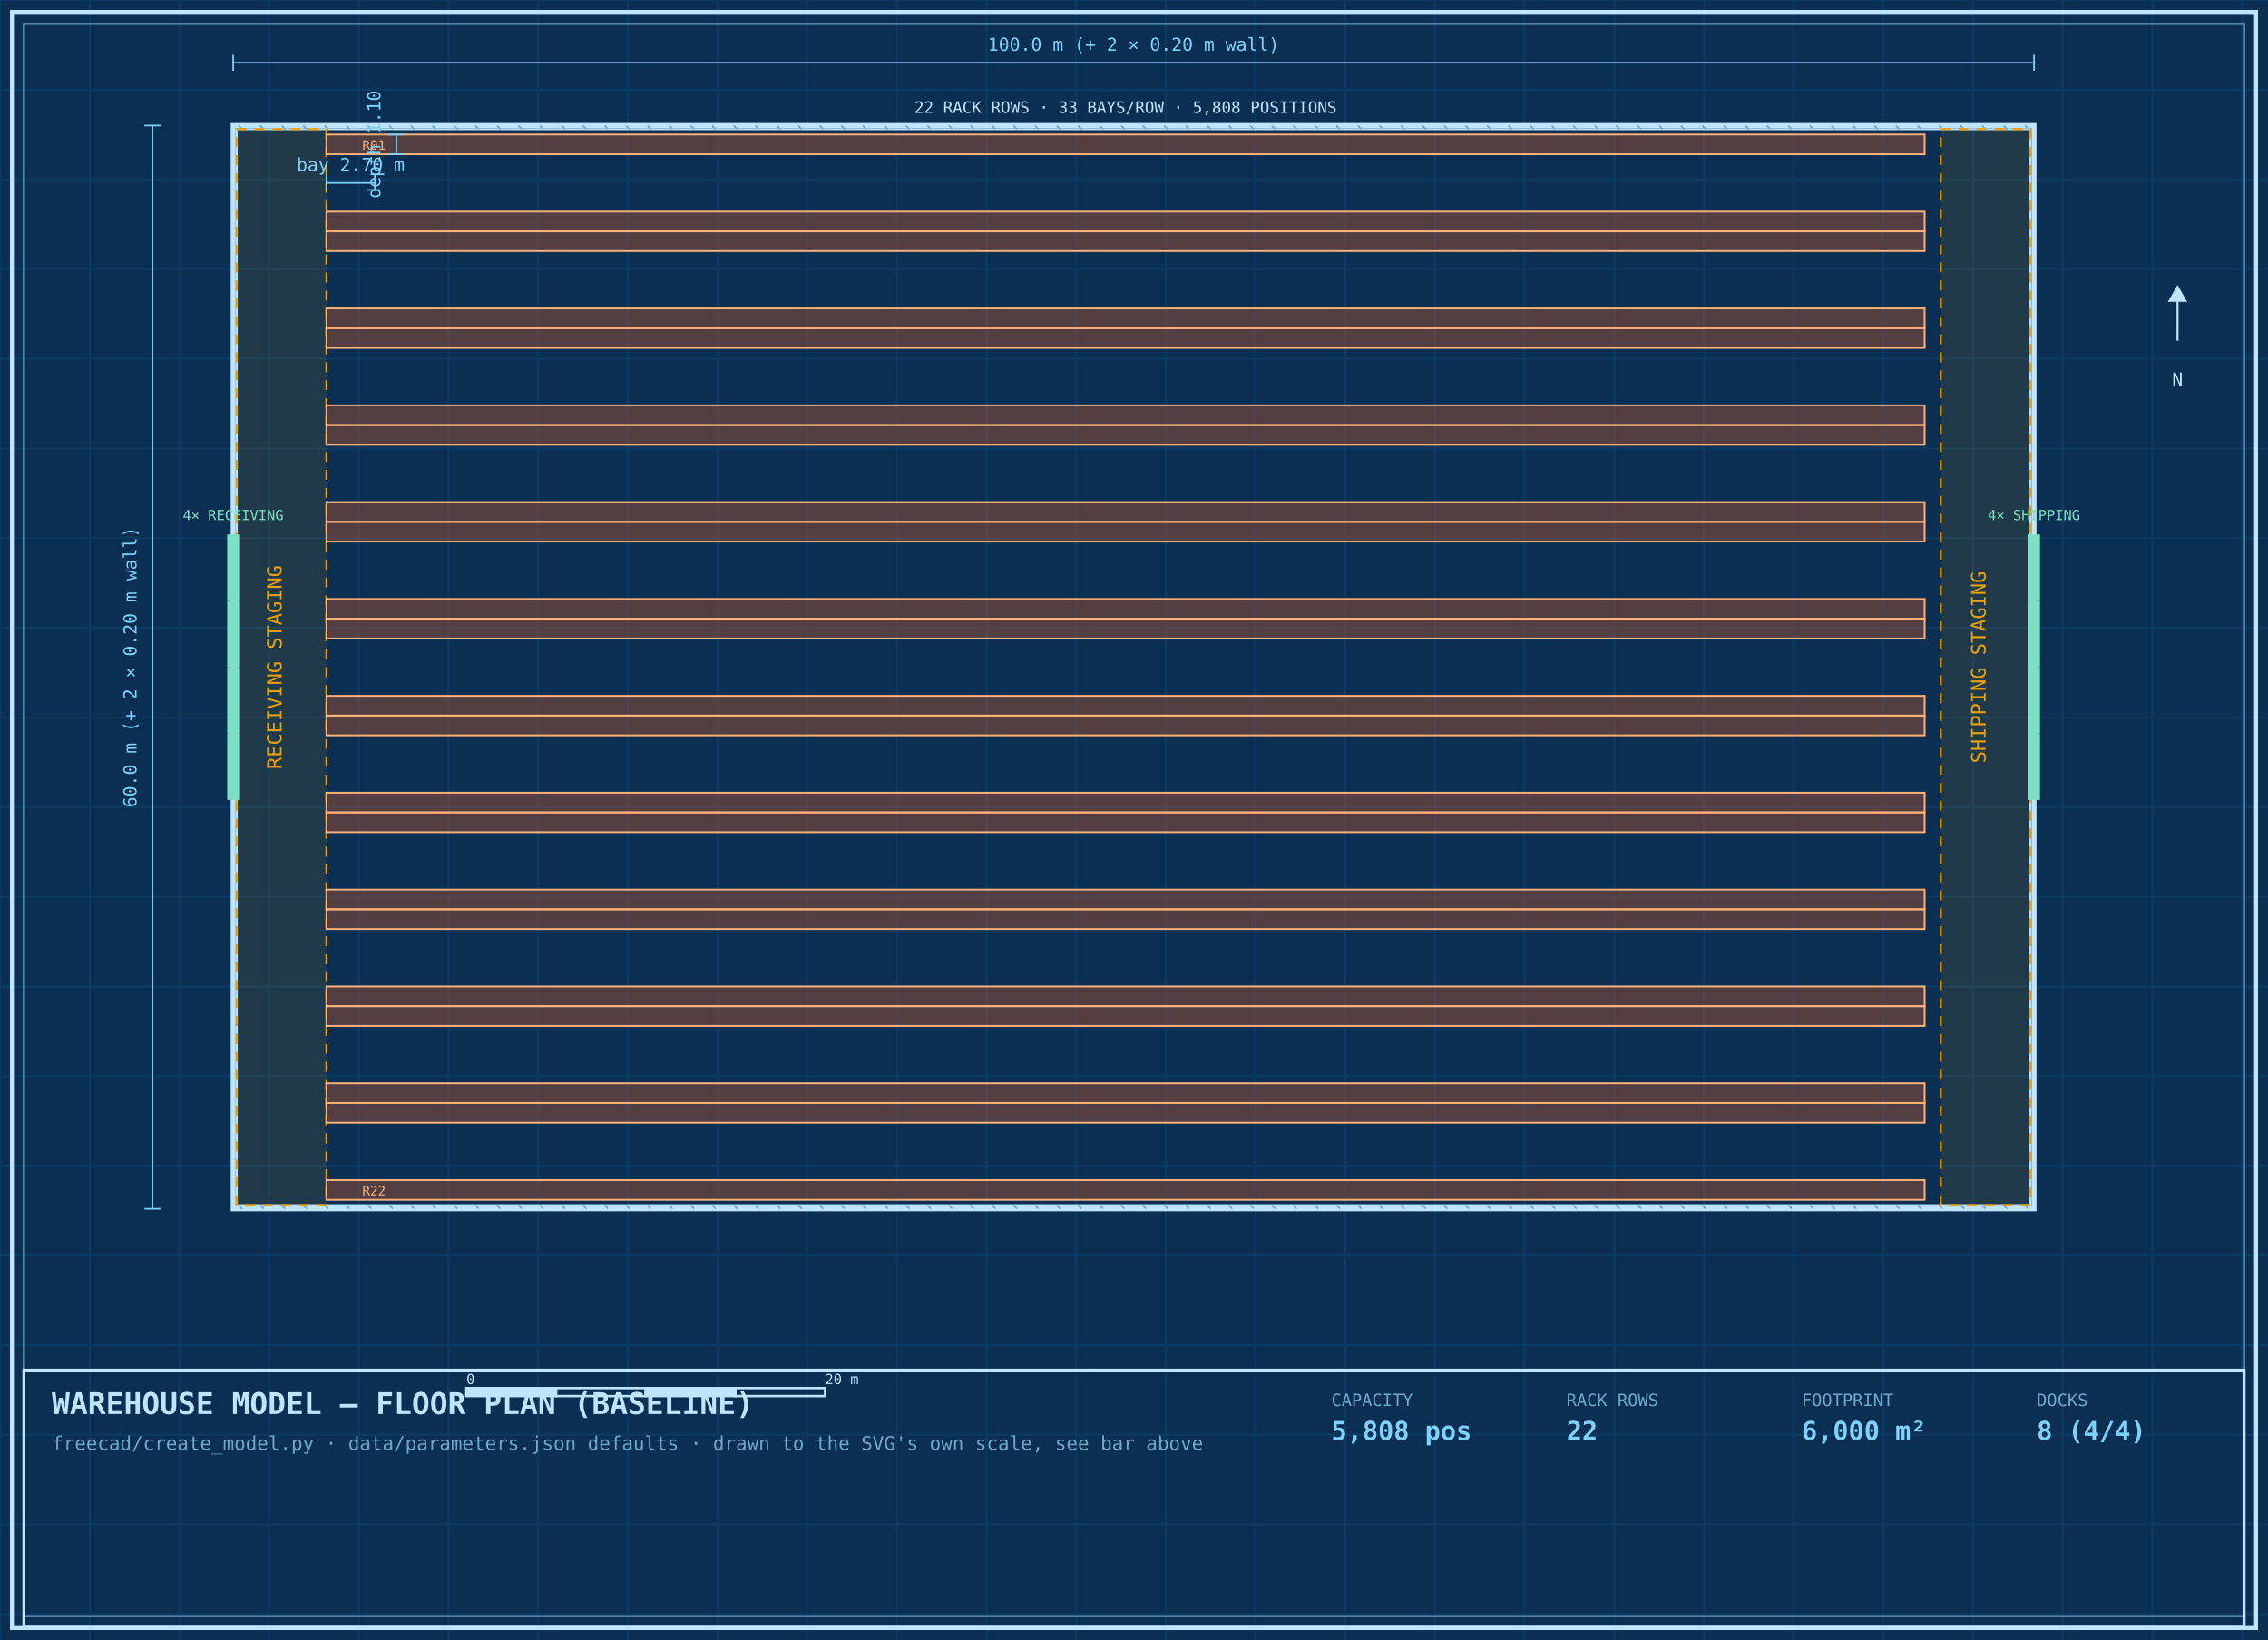
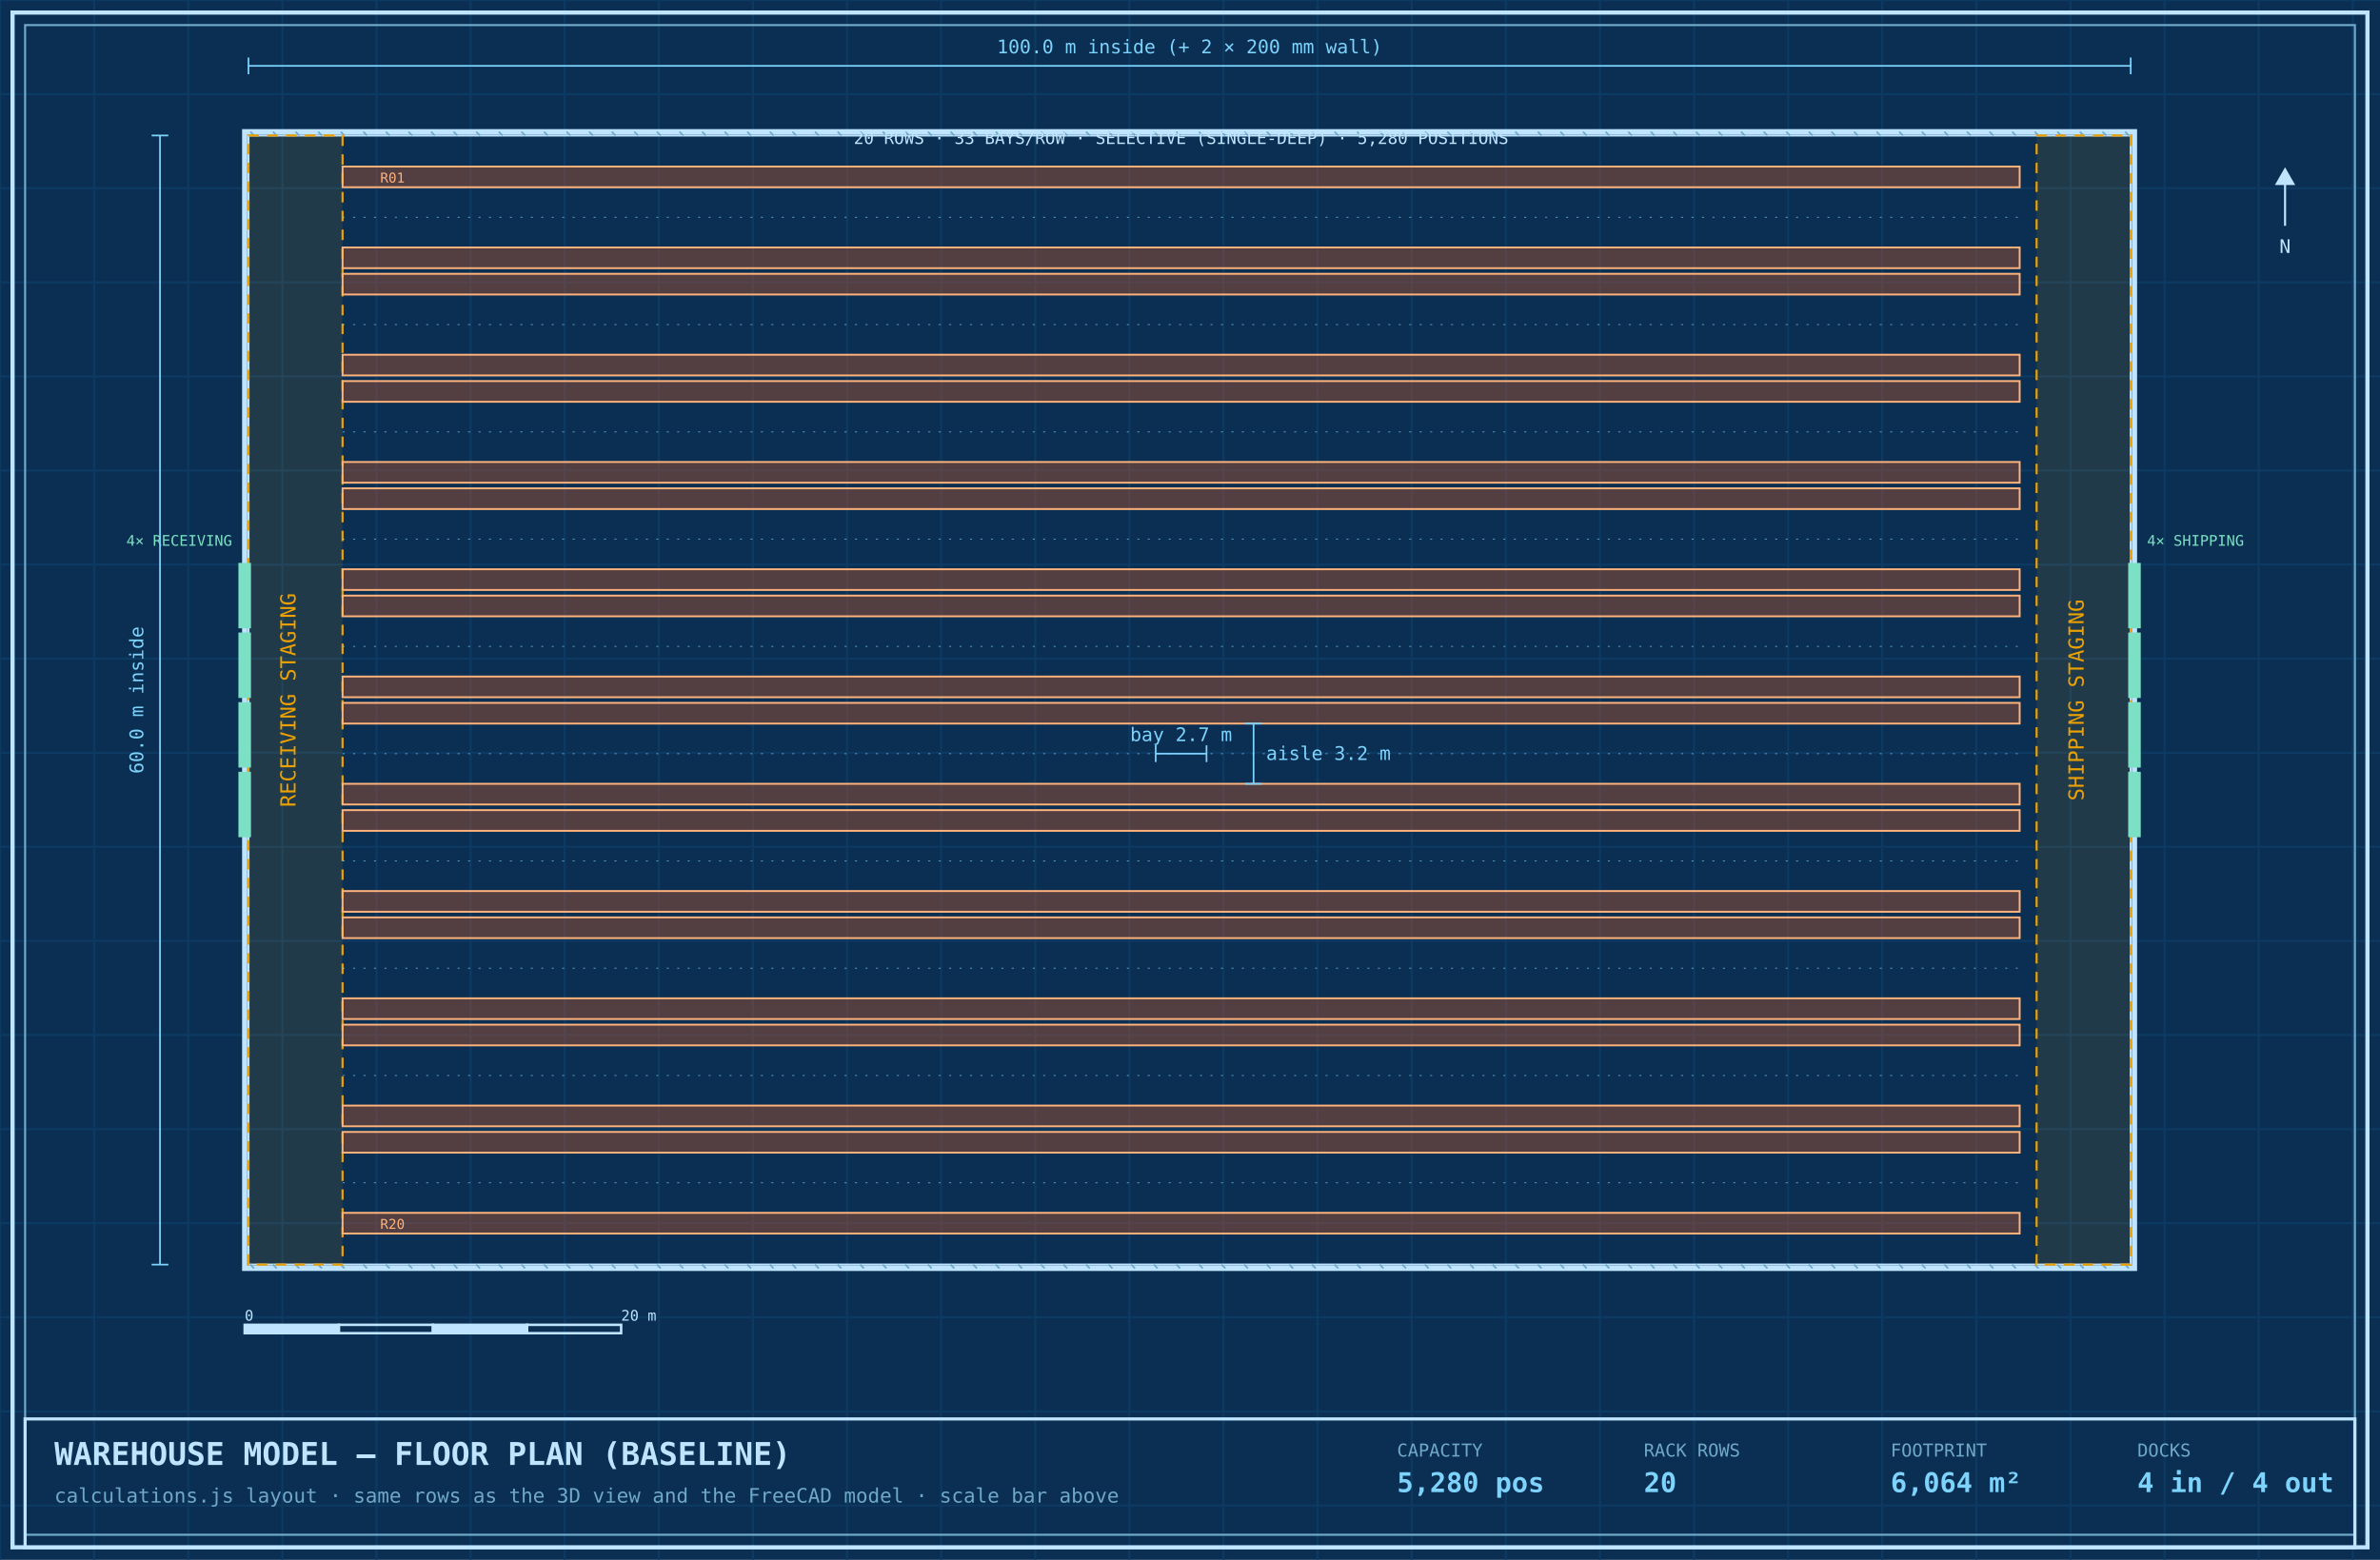
- <svg xmlns="http://www.w3.org/2000/svg" width="1138" height="823" viewBox="0 0 1138 823" font-family="'IBM Plex Mono', ui-monospace, monospace">
-   <rect x="0" y="0" width="1138" height="823" fill="#0a2f52" />
+ <svg xmlns="http://www.w3.org/2000/svg" width="1138" height="746" viewBox="0 0 1138 746" font-family="'IBM Plex Mono', ui-monospace, monospace">
+   <rect x="0" y="0" width="1138" height="746" fill="#0a2f52" />
  <g stroke="#0d3a63" stroke-width="1">
-     <line x1="0" y1="0" x2="0" y2="823" />
-     <line x1="45" y1="0" x2="45" y2="823" />
-     <line x1="90" y1="0" x2="90" y2="823" />
-     <line x1="135" y1="0" x2="135" y2="823" />
-     <line x1="180" y1="0" x2="180" y2="823" />
-     <line x1="225" y1="0" x2="225" y2="823" />
-     <line x1="270" y1="0" x2="270" y2="823" />
-     <line x1="315" y1="0" x2="315" y2="823" />
-     <line x1="360" y1="0" x2="360" y2="823" />
-     <line x1="405" y1="0" x2="405" y2="823" />
-     <line x1="450" y1="0" x2="450" y2="823" />
-     <line x1="495" y1="0" x2="495" y2="823" />
-     <line x1="540" y1="0" x2="540" y2="823" />
-     <line x1="585" y1="0" x2="585" y2="823" />
-     <line x1="630" y1="0" x2="630" y2="823" />
-     <line x1="675" y1="0" x2="675" y2="823" />
-     <line x1="720" y1="0" x2="720" y2="823" />
-     <line x1="765" y1="0" x2="765" y2="823" />
-     <line x1="810" y1="0" x2="810" y2="823" />
-     <line x1="855" y1="0" x2="855" y2="823" />
-     <line x1="900" y1="0" x2="900" y2="823" />
-     <line x1="945" y1="0" x2="945" y2="823" />
-     <line x1="990" y1="0" x2="990" y2="823" />
-     <line x1="1035" y1="0" x2="1035" y2="823" />
-     <line x1="1080" y1="0" x2="1080" y2="823" />
-     <line x1="1125" y1="0" x2="1125" y2="823" />
+     <line x1="0" y1="0" x2="0" y2="746" />
+     <line x1="45" y1="0" x2="45" y2="746" />
+     <line x1="90" y1="0" x2="90" y2="746" />
+     <line x1="135" y1="0" x2="135" y2="746" />
+     <line x1="180" y1="0" x2="180" y2="746" />
+     <line x1="225" y1="0" x2="225" y2="746" />
+     <line x1="270" y1="0" x2="270" y2="746" />
+     <line x1="315" y1="0" x2="315" y2="746" />
+     <line x1="360" y1="0" x2="360" y2="746" />
+     <line x1="405" y1="0" x2="405" y2="746" />
+     <line x1="450" y1="0" x2="450" y2="746" />
+     <line x1="495" y1="0" x2="495" y2="746" />
+     <line x1="540" y1="0" x2="540" y2="746" />
+     <line x1="585" y1="0" x2="585" y2="746" />
+     <line x1="630" y1="0" x2="630" y2="746" />
+     <line x1="675" y1="0" x2="675" y2="746" />
+     <line x1="720" y1="0" x2="720" y2="746" />
+     <line x1="765" y1="0" x2="765" y2="746" />
+     <line x1="810" y1="0" x2="810" y2="746" />
+     <line x1="855" y1="0" x2="855" y2="746" />
+     <line x1="900" y1="0" x2="900" y2="746" />
+     <line x1="945" y1="0" x2="945" y2="746" />
+     <line x1="990" y1="0" x2="990" y2="746" />
+     <line x1="1035" y1="0" x2="1035" y2="746" />
+     <line x1="1080" y1="0" x2="1080" y2="746" />
+     <line x1="1125" y1="0" x2="1125" y2="746" />
    <line x1="0" y1="0" x2="1138" y2="0" />
    <line x1="0" y1="45" x2="1138" y2="45" />
    <line x1="0" y1="90" x2="1138" y2="90" />
    <line x1="0" y1="135" x2="1138" y2="135" />
    <line x1="0" y1="180" x2="1138" y2="180" />
    <line x1="0" y1="225" x2="1138" y2="225" />
    <line x1="0" y1="270" x2="1138" y2="270" />
    <line x1="0" y1="315" x2="1138" y2="315" />
    <line x1="0" y1="360" x2="1138" y2="360" />
    <line x1="0" y1="405" x2="1138" y2="405" />
    <line x1="0" y1="450" x2="1138" y2="450" />
    <line x1="0" y1="495" x2="1138" y2="495" />
    <line x1="0" y1="540" x2="1138" y2="540" />
    <line x1="0" y1="585" x2="1138" y2="585" />
    <line x1="0" y1="630" x2="1138" y2="630" />
    <line x1="0" y1="675" x2="1138" y2="675" />
    <line x1="0" y1="720" x2="1138" y2="720" />
-     <line x1="0" y1="765" x2="1138" y2="765" />
-     <line x1="0" y1="810" x2="1138" y2="810" />
-   </g>
-   <rect x="6" y="6" width="1126" height="811" fill="none" stroke="#bfe4ff" stroke-width="2" />
-   <rect x="12" y="12" width="1114" height="799" fill="none" stroke="#6fa8c9" stroke-width="1" />
+   </g>
+   <rect x="6" y="6" width="1126" height="734" fill="none" stroke="#bfe4ff" stroke-width="2" />
+   <rect x="12" y="12" width="1114" height="722" fill="none" stroke="#6fa8c9" stroke-width="1" />
  <rect x="117" y="63" width="903.6" height="543.6" fill="none" stroke="#bfe4ff" stroke-width="2.5" />
  <rect x="118.8" y="64.8" width="900" height="540" fill="none" stroke="#bfe4ff" stroke-width="1" />
  <g stroke="#6fa8c9" stroke-width="0.8">
    <line x1="119.7" y1="63" x2="121.5" y2="64.8" />
+     <line x1="119.7" y1="604.8" x2="121.5" y2="606.6" />
    <line x1="130.5" y1="63" x2="132.3" y2="64.8" />
+     <line x1="130.5" y1="604.8" x2="132.3" y2="606.6" />
    <line x1="141.3" y1="63" x2="143.1" y2="64.8" />
+     <line x1="141.3" y1="604.8" x2="143.1" y2="606.6" />
    <line x1="152.1" y1="63" x2="153.9" y2="64.8" />
+     <line x1="152.1" y1="604.8" x2="153.9" y2="606.6" />
    <line x1="162.9" y1="63" x2="164.7" y2="64.8" />
+     <line x1="162.9" y1="604.8" x2="164.7" y2="606.6" />
    <line x1="173.7" y1="63" x2="175.5" y2="64.8" />
+     <line x1="173.7" y1="604.8" x2="175.5" y2="606.6" />
    <line x1="184.5" y1="63" x2="186.3" y2="64.8" />
+     <line x1="184.5" y1="604.8" x2="186.3" y2="606.6" />
    <line x1="195.3" y1="63" x2="197.1" y2="64.8" />
+     <line x1="195.3" y1="604.8" x2="197.1" y2="606.6" />
    <line x1="206.1" y1="63" x2="207.9" y2="64.8" />
+     <line x1="206.1" y1="604.8" x2="207.9" y2="606.6" />
    <line x1="216.9" y1="63" x2="218.7" y2="64.8" />
+     <line x1="216.9" y1="604.8" x2="218.7" y2="606.6" />
    <line x1="227.7" y1="63" x2="229.5" y2="64.8" />
+     <line x1="227.7" y1="604.8" x2="229.5" y2="606.6" />
    <line x1="238.5" y1="63" x2="240.3" y2="64.8" />
+     <line x1="238.5" y1="604.8" x2="240.3" y2="606.6" />
    <line x1="249.3" y1="63" x2="251.1" y2="64.8" />
+     <line x1="249.3" y1="604.8" x2="251.1" y2="606.6" />
    <line x1="260.1" y1="63" x2="261.9" y2="64.8" />
+     <line x1="260.1" y1="604.8" x2="261.9" y2="606.6" />
    <line x1="270.9" y1="63" x2="272.7" y2="64.8" />
+     <line x1="270.9" y1="604.8" x2="272.7" y2="606.6" />
    <line x1="281.7" y1="63" x2="283.5" y2="64.8" />
+     <line x1="281.7" y1="604.8" x2="283.5" y2="606.6" />
    <line x1="292.5" y1="63" x2="294.3" y2="64.8" />
+     <line x1="292.5" y1="604.8" x2="294.3" y2="606.6" />
    <line x1="303.3" y1="63" x2="305.1" y2="64.8" />
+     <line x1="303.3" y1="604.8" x2="305.1" y2="606.6" />
    <line x1="314.1" y1="63" x2="315.9" y2="64.8" />
+     <line x1="314.1" y1="604.8" x2="315.9" y2="606.6" />
    <line x1="324.9" y1="63" x2="326.7" y2="64.8" />
+     <line x1="324.9" y1="604.8" x2="326.7" y2="606.6" />
    <line x1="335.7" y1="63" x2="337.5" y2="64.8" />
+     <line x1="335.7" y1="604.8" x2="337.5" y2="606.6" />
    <line x1="346.5" y1="63" x2="348.3" y2="64.8" />
+     <line x1="346.5" y1="604.8" x2="348.3" y2="606.6" />
    <line x1="357.3" y1="63" x2="359.1" y2="64.8" />
+     <line x1="357.3" y1="604.8" x2="359.1" y2="606.6" />
    <line x1="368.1" y1="63" x2="369.9" y2="64.8" />
+     <line x1="368.1" y1="604.8" x2="369.9" y2="606.6" />
    <line x1="378.9" y1="63" x2="380.7" y2="64.8" />
+     <line x1="378.9" y1="604.8" x2="380.7" y2="606.6" />
    <line x1="389.7" y1="63" x2="391.5" y2="64.8" />
+     <line x1="389.7" y1="604.8" x2="391.5" y2="606.6" />
    <line x1="400.5" y1="63" x2="402.3" y2="64.8" />
+     <line x1="400.5" y1="604.8" x2="402.3" y2="606.6" />
    <line x1="411.3" y1="63" x2="413.1" y2="64.8" />
+     <line x1="411.3" y1="604.8" x2="413.1" y2="606.6" />
    <line x1="422.1" y1="63" x2="423.9" y2="64.8" />
+     <line x1="422.1" y1="604.8" x2="423.9" y2="606.6" />
    <line x1="432.9" y1="63" x2="434.7" y2="64.8" />
+     <line x1="432.9" y1="604.8" x2="434.7" y2="606.6" />
    <line x1="443.7" y1="63" x2="445.5" y2="64.8" />
+     <line x1="443.7" y1="604.8" x2="445.5" y2="606.6" />
    <line x1="454.5" y1="63" x2="456.3" y2="64.8" />
+     <line x1="454.5" y1="604.8" x2="456.3" y2="606.6" />
    <line x1="465.3" y1="63" x2="467.1" y2="64.8" />
+     <line x1="465.3" y1="604.8" x2="467.1" y2="606.6" />
    <line x1="476.1" y1="63" x2="477.9" y2="64.8" />
+     <line x1="476.1" y1="604.8" x2="477.9" y2="606.6" />
    <line x1="486.9" y1="63" x2="488.7" y2="64.8" />
+     <line x1="486.9" y1="604.8" x2="488.7" y2="606.6" />
    <line x1="497.7" y1="63" x2="499.5" y2="64.8" />
+     <line x1="497.7" y1="604.8" x2="499.5" y2="606.6" />
    <line x1="508.5" y1="63" x2="510.3" y2="64.8" />
+     <line x1="508.5" y1="604.8" x2="510.3" y2="606.6" />
    <line x1="519.3" y1="63" x2="521.1" y2="64.8" />
+     <line x1="519.3" y1="604.8" x2="521.1" y2="606.6" />
    <line x1="530.1" y1="63" x2="531.9" y2="64.8" />
+     <line x1="530.1" y1="604.8" x2="531.9" y2="606.6" />
    <line x1="540.9" y1="63" x2="542.7" y2="64.8" />
+     <line x1="540.9" y1="604.8" x2="542.7" y2="606.6" />
    <line x1="551.7" y1="63" x2="553.5" y2="64.8" />
+     <line x1="551.7" y1="604.8" x2="553.5" y2="606.6" />
    <line x1="562.5" y1="63" x2="564.3" y2="64.8" />
+     <line x1="562.5" y1="604.8" x2="564.3" y2="606.6" />
    <line x1="573.3" y1="63" x2="575.1" y2="64.8" />
+     <line x1="573.3" y1="604.8" x2="575.1" y2="606.6" />
    <line x1="584.1" y1="63" x2="585.9" y2="64.8" />
+     <line x1="584.1" y1="604.8" x2="585.9" y2="606.6" />
    <line x1="594.9" y1="63" x2="596.7" y2="64.8" />
+     <line x1="594.9" y1="604.8" x2="596.7" y2="606.6" />
    <line x1="605.7" y1="63" x2="607.5" y2="64.8" />
+     <line x1="605.7" y1="604.8" x2="607.5" y2="606.6" />
    <line x1="616.5" y1="63" x2="618.3" y2="64.8" />
+     <line x1="616.5" y1="604.8" x2="618.3" y2="606.6" />
    <line x1="627.3" y1="63" x2="629.1" y2="64.8" />
+     <line x1="627.3" y1="604.8" x2="629.1" y2="606.6" />
    <line x1="638.1" y1="63" x2="639.9" y2="64.8" />
+     <line x1="638.1" y1="604.8" x2="639.9" y2="606.6" />
    <line x1="648.9" y1="63" x2="650.7" y2="64.8" />
+     <line x1="648.9" y1="604.8" x2="650.7" y2="606.6" />
    <line x1="659.7" y1="63" x2="661.5" y2="64.8" />
+     <line x1="659.7" y1="604.8" x2="661.5" y2="606.6" />
    <line x1="670.5" y1="63" x2="672.3" y2="64.8" />
+     <line x1="670.5" y1="604.8" x2="672.3" y2="606.6" />
    <line x1="681.3" y1="63" x2="683.1" y2="64.8" />
+     <line x1="681.3" y1="604.8" x2="683.1" y2="606.6" />
    <line x1="692.1" y1="63" x2="693.9" y2="64.8" />
+     <line x1="692.1" y1="604.8" x2="693.9" y2="606.6" />
    <line x1="702.9" y1="63" x2="704.7" y2="64.8" />
+     <line x1="702.9" y1="604.8" x2="704.7" y2="606.6" />
    <line x1="713.7" y1="63" x2="715.5" y2="64.8" />
+     <line x1="713.7" y1="604.8" x2="715.5" y2="606.6" />
    <line x1="724.5" y1="63" x2="726.3" y2="64.8" />
+     <line x1="724.5" y1="604.8" x2="726.3" y2="606.6" />
    <line x1="735.3" y1="63" x2="737.1" y2="64.8" />
+     <line x1="735.3" y1="604.8" x2="737.1" y2="606.6" />
    <line x1="746.1" y1="63" x2="747.9" y2="64.8" />
+     <line x1="746.1" y1="604.8" x2="747.9" y2="606.6" />
    <line x1="756.9" y1="63" x2="758.7" y2="64.8" />
+     <line x1="756.9" y1="604.8" x2="758.7" y2="606.6" />
    <line x1="767.7" y1="63" x2="769.5" y2="64.8" />
+     <line x1="767.7" y1="604.8" x2="769.5" y2="606.6" />
    <line x1="778.5" y1="63" x2="780.3" y2="64.8" />
+     <line x1="778.5" y1="604.8" x2="780.3" y2="606.6" />
    <line x1="789.3" y1="63" x2="791.1" y2="64.8" />
+     <line x1="789.3" y1="604.8" x2="791.1" y2="606.6" />
    <line x1="800.1" y1="63" x2="801.9" y2="64.8" />
+     <line x1="800.1" y1="604.8" x2="801.9" y2="606.6" />
    <line x1="810.9" y1="63" x2="812.7" y2="64.8" />
+     <line x1="810.9" y1="604.8" x2="812.7" y2="606.6" />
    <line x1="821.7" y1="63" x2="823.5" y2="64.8" />
+     <line x1="821.7" y1="604.8" x2="823.5" y2="606.6" />
    <line x1="832.5" y1="63" x2="834.3" y2="64.8" />
+     <line x1="832.5" y1="604.8" x2="834.3" y2="606.6" />
    <line x1="843.3" y1="63" x2="845.1" y2="64.8" />
+     <line x1="843.3" y1="604.8" x2="845.1" y2="606.6" />
    <line x1="854.1" y1="63" x2="855.9" y2="64.8" />
+     <line x1="854.1" y1="604.8" x2="855.9" y2="606.6" />
    <line x1="864.9" y1="63" x2="866.7" y2="64.8" />
+     <line x1="864.9" y1="604.8" x2="866.7" y2="606.6" />
    <line x1="875.7" y1="63" x2="877.5" y2="64.8" />
+     <line x1="875.7" y1="604.8" x2="877.5" y2="606.6" />
    <line x1="886.5" y1="63" x2="888.3" y2="64.8" />
+     <line x1="886.5" y1="604.8" x2="888.3" y2="606.6" />
    <line x1="897.3" y1="63" x2="899.1" y2="64.8" />
+     <line x1="897.3" y1="604.8" x2="899.1" y2="606.6" />
    <line x1="908.1" y1="63" x2="909.9" y2="64.8" />
+     <line x1="908.1" y1="604.8" x2="909.9" y2="606.6" />
    <line x1="918.9" y1="63" x2="920.7" y2="64.8" />
+     <line x1="918.9" y1="604.8" x2="920.7" y2="606.6" />
    <line x1="929.7" y1="63" x2="931.5" y2="64.8" />
+     <line x1="929.7" y1="604.8" x2="931.5" y2="606.6" />
    <line x1="940.5" y1="63" x2="942.3" y2="64.8" />
+     <line x1="940.5" y1="604.8" x2="942.3" y2="606.6" />
    <line x1="951.3" y1="63" x2="953.1" y2="64.8" />
+     <line x1="951.3" y1="604.8" x2="953.1" y2="606.6" />
    <line x1="962.1" y1="63" x2="963.9" y2="64.8" />
+     <line x1="962.1" y1="604.8" x2="963.9" y2="606.6" />
    <line x1="972.9" y1="63" x2="974.7" y2="64.8" />
+     <line x1="972.9" y1="604.8" x2="974.7" y2="606.6" />
    <line x1="983.7" y1="63" x2="985.5" y2="64.8" />
+     <line x1="983.7" y1="604.8" x2="985.5" y2="606.6" />
    <line x1="994.5" y1="63" x2="996.3" y2="64.8" />
+     <line x1="994.5" y1="604.8" x2="996.3" y2="606.6" />
    <line x1="1005.3" y1="63" x2="1007.1" y2="64.8" />
+     <line x1="1005.3" y1="604.8" x2="1007.1" y2="606.6" />
    <line x1="1016.1" y1="63" x2="1017.9" y2="64.8" />
-   </g>
-   <g stroke="#6fa8c9" stroke-width="0.8">
-     <line x1="119.7" y1="604.8" x2="121.5" y2="606.6" />
-     <line x1="130.5" y1="604.8" x2="132.3" y2="606.6" />
-     <line x1="141.3" y1="604.8" x2="143.1" y2="606.6" />
-     <line x1="152.1" y1="604.8" x2="153.9" y2="606.6" />
-     <line x1="162.9" y1="604.8" x2="164.7" y2="606.6" />
-     <line x1="173.7" y1="604.8" x2="175.5" y2="606.6" />
-     <line x1="184.5" y1="604.8" x2="186.3" y2="606.6" />
-     <line x1="195.3" y1="604.8" x2="197.1" y2="606.6" />
-     <line x1="206.1" y1="604.8" x2="207.9" y2="606.6" />
-     <line x1="216.9" y1="604.8" x2="218.7" y2="606.6" />
-     <line x1="227.7" y1="604.8" x2="229.5" y2="606.6" />
-     <line x1="238.5" y1="604.8" x2="240.3" y2="606.6" />
-     <line x1="249.3" y1="604.8" x2="251.1" y2="606.6" />
-     <line x1="260.1" y1="604.8" x2="261.9" y2="606.6" />
-     <line x1="270.9" y1="604.8" x2="272.7" y2="606.6" />
-     <line x1="281.7" y1="604.8" x2="283.5" y2="606.6" />
-     <line x1="292.5" y1="604.8" x2="294.3" y2="606.6" />
-     <line x1="303.3" y1="604.8" x2="305.1" y2="606.6" />
-     <line x1="314.1" y1="604.8" x2="315.9" y2="606.6" />
-     <line x1="324.9" y1="604.8" x2="326.7" y2="606.6" />
-     <line x1="335.7" y1="604.8" x2="337.5" y2="606.6" />
-     <line x1="346.5" y1="604.8" x2="348.3" y2="606.6" />
-     <line x1="357.3" y1="604.8" x2="359.1" y2="606.6" />
-     <line x1="368.1" y1="604.8" x2="369.9" y2="606.6" />
-     <line x1="378.9" y1="604.8" x2="380.7" y2="606.6" />
-     <line x1="389.7" y1="604.8" x2="391.5" y2="606.6" />
-     <line x1="400.5" y1="604.8" x2="402.3" y2="606.6" />
-     <line x1="411.3" y1="604.8" x2="413.1" y2="606.6" />
-     <line x1="422.1" y1="604.8" x2="423.9" y2="606.6" />
-     <line x1="432.9" y1="604.8" x2="434.7" y2="606.6" />
-     <line x1="443.7" y1="604.8" x2="445.5" y2="606.6" />
-     <line x1="454.5" y1="604.8" x2="456.3" y2="606.6" />
-     <line x1="465.3" y1="604.8" x2="467.1" y2="606.6" />
-     <line x1="476.1" y1="604.8" x2="477.9" y2="606.6" />
-     <line x1="486.9" y1="604.8" x2="488.7" y2="606.6" />
-     <line x1="497.7" y1="604.8" x2="499.5" y2="606.6" />
-     <line x1="508.5" y1="604.8" x2="510.3" y2="606.6" />
-     <line x1="519.3" y1="604.8" x2="521.1" y2="606.6" />
-     <line x1="530.1" y1="604.8" x2="531.9" y2="606.6" />
-     <line x1="540.9" y1="604.8" x2="542.7" y2="606.6" />
-     <line x1="551.7" y1="604.8" x2="553.5" y2="606.6" />
-     <line x1="562.5" y1="604.8" x2="564.3" y2="606.6" />
-     <line x1="573.3" y1="604.8" x2="575.1" y2="606.6" />
-     <line x1="584.1" y1="604.8" x2="585.9" y2="606.6" />
-     <line x1="594.9" y1="604.8" x2="596.7" y2="606.6" />
-     <line x1="605.7" y1="604.8" x2="607.5" y2="606.6" />
-     <line x1="616.5" y1="604.8" x2="618.3" y2="606.6" />
-     <line x1="627.3" y1="604.8" x2="629.1" y2="606.6" />
-     <line x1="638.1" y1="604.8" x2="639.9" y2="606.6" />
-     <line x1="648.9" y1="604.8" x2="650.7" y2="606.6" />
-     <line x1="659.7" y1="604.8" x2="661.5" y2="606.6" />
-     <line x1="670.5" y1="604.8" x2="672.3" y2="606.6" />
-     <line x1="681.3" y1="604.8" x2="683.1" y2="606.6" />
-     <line x1="692.1" y1="604.8" x2="693.9" y2="606.6" />
-     <line x1="702.9" y1="604.8" x2="704.7" y2="606.6" />
-     <line x1="713.7" y1="604.8" x2="715.5" y2="606.6" />
-     <line x1="724.5" y1="604.8" x2="726.3" y2="606.6" />
-     <line x1="735.3" y1="604.8" x2="737.1" y2="606.6" />
-     <line x1="746.1" y1="604.8" x2="747.9" y2="606.6" />
-     <line x1="756.9" y1="604.8" x2="758.7" y2="606.6" />
-     <line x1="767.7" y1="604.8" x2="769.5" y2="606.6" />
-     <line x1="778.5" y1="604.8" x2="780.3" y2="606.6" />
-     <line x1="789.3" y1="604.8" x2="791.1" y2="606.6" />
-     <line x1="800.1" y1="604.8" x2="801.9" y2="606.6" />
-     <line x1="810.9" y1="604.8" x2="812.7" y2="606.6" />
-     <line x1="821.7" y1="604.8" x2="823.5" y2="606.6" />
-     <line x1="832.5" y1="604.8" x2="834.3" y2="606.6" />
-     <line x1="843.3" y1="604.8" x2="845.1" y2="606.6" />
-     <line x1="854.1" y1="604.8" x2="855.9" y2="606.6" />
-     <line x1="864.9" y1="604.8" x2="866.7" y2="606.6" />
-     <line x1="875.7" y1="604.8" x2="877.5" y2="606.6" />
-     <line x1="886.5" y1="604.8" x2="888.3" y2="606.6" />
-     <line x1="897.3" y1="604.8" x2="899.1" y2="606.6" />
-     <line x1="908.1" y1="604.8" x2="909.9" y2="606.6" />
-     <line x1="918.9" y1="604.8" x2="920.7" y2="606.6" />
-     <line x1="929.7" y1="604.8" x2="931.5" y2="606.6" />
-     <line x1="940.5" y1="604.8" x2="942.3" y2="606.6" />
-     <line x1="951.3" y1="604.8" x2="953.1" y2="606.6" />
-     <line x1="962.1" y1="604.8" x2="963.9" y2="606.6" />
-     <line x1="972.9" y1="604.8" x2="974.7" y2="606.6" />
-     <line x1="983.7" y1="604.8" x2="985.5" y2="606.6" />
-     <line x1="994.5" y1="604.8" x2="996.3" y2="606.6" />
-     <line x1="1005.3" y1="604.8" x2="1007.1" y2="606.6" />
    <line x1="1016.1" y1="604.8" x2="1017.9" y2="606.6" />
  </g>
  <rect x="118.8" y="64.8" width="45" height="540" fill="#eda100" fill-opacity="0.10" stroke="#eda100" stroke-width="1" stroke-dasharray="5,4" />
  <text x="141.3" y="334.8" fill="#eda100" font-size="10" text-anchor="middle" transform="rotate(-90 141.3 334.8)">RECEIVING STAGING</text>
  <rect x="973.8" y="64.8" width="45" height="540" fill="#eda100" fill-opacity="0.10" stroke="#eda100" stroke-width="1" stroke-dasharray="5,4" />
  <text x="996.3" y="334.8" fill="#eda100" font-size="10" text-anchor="middle" transform="rotate(-90 996.3 334.8)">SHIPPING STAGING</text>
-   <rect x="163.8" y="67.5" width="801.9" height="9.9" fill="rgba(217,89,38,0.35)" stroke="#ffb27a" stroke-width="0.9" />
-   <text x="181.8" y="75.15" fill="#ffb27a" font-size="6.5">R01</text>
-   <rect x="163.8" y="106.2" width="801.9" height="9.9" fill="rgba(217,89,38,0.35)" stroke="#ffb27a" stroke-width="0.9" />
-   <rect x="163.8" y="116.1" width="801.9" height="9.9" fill="rgba(217,89,38,0.35)" stroke="#ffb27a" stroke-width="0.9" />
-   <rect x="163.8" y="154.8" width="801.9" height="9.9" fill="rgba(217,89,38,0.35)" stroke="#ffb27a" stroke-width="0.9" />
-   <rect x="163.8" y="164.7" width="801.9" height="9.9" fill="rgba(217,89,38,0.35)" stroke="#ffb27a" stroke-width="0.9" />
-   <rect x="163.8" y="203.4" width="801.9" height="9.9" fill="rgba(217,89,38,0.35)" stroke="#ffb27a" stroke-width="0.9" />
-   <rect x="163.8" y="213.3" width="801.9" height="9.9" fill="rgba(217,89,38,0.35)" stroke="#ffb27a" stroke-width="0.9" />
-   <rect x="163.8" y="252" width="801.9" height="9.9" fill="rgba(217,89,38,0.35)" stroke="#ffb27a" stroke-width="0.9" />
-   <rect x="163.8" y="261.9" width="801.9" height="9.9" fill="rgba(217,89,38,0.35)" stroke="#ffb27a" stroke-width="0.9" />
-   <rect x="163.8" y="300.6" width="801.9" height="9.9" fill="rgba(217,89,38,0.35)" stroke="#ffb27a" stroke-width="0.9" />
-   <rect x="163.8" y="310.5" width="801.9" height="9.9" fill="rgba(217,89,38,0.35)" stroke="#ffb27a" stroke-width="0.9" />
-   <rect x="163.8" y="349.2" width="801.9" height="9.9" fill="rgba(217,89,38,0.35)" stroke="#ffb27a" stroke-width="0.9" />
-   <rect x="163.8" y="359.1" width="801.9" height="9.9" fill="rgba(217,89,38,0.35)" stroke="#ffb27a" stroke-width="0.9" />
-   <rect x="163.8" y="397.8" width="801.9" height="9.9" fill="rgba(217,89,38,0.35)" stroke="#ffb27a" stroke-width="0.9" />
-   <rect x="163.8" y="407.7" width="801.9" height="9.9" fill="rgba(217,89,38,0.35)" stroke="#ffb27a" stroke-width="0.9" />
-   <rect x="163.8" y="446.4" width="801.9" height="9.9" fill="rgba(217,89,38,0.35)" stroke="#ffb27a" stroke-width="0.9" />
-   <rect x="163.8" y="456.3" width="801.9" height="9.9" fill="rgba(217,89,38,0.35)" stroke="#ffb27a" stroke-width="0.9" />
-   <rect x="163.8" y="495" width="801.9" height="9.9" fill="rgba(217,89,38,0.35)" stroke="#ffb27a" stroke-width="0.9" />
-   <rect x="163.8" y="504.9" width="801.9" height="9.9" fill="rgba(217,89,38,0.35)" stroke="#ffb27a" stroke-width="0.9" />
-   <rect x="163.8" y="543.6" width="801.9" height="9.9" fill="rgba(217,89,38,0.35)" stroke="#ffb27a" stroke-width="0.9" />
-   <rect x="163.8" y="553.5" width="801.9" height="9.9" fill="rgba(217,89,38,0.35)" stroke="#ffb27a" stroke-width="0.9" />
-   <rect x="163.8" y="592.2" width="801.9" height="9.9" fill="rgba(217,89,38,0.35)" stroke="#ffb27a" stroke-width="0.9" />
-   <text x="181.8" y="599.85" fill="#ffb27a" font-size="6.5">R22</text>
-   <text x="564.75" y="56.7" fill="#bfe4ff" font-size="8" text-anchor="middle">22 RACK ROWS · 33 BAYS/ROW · 5,808 POSITIONS</text>
-   <rect x="114" y="268.2" width="6" height="33.3" fill="#7be0c4" />
-   <rect x="114" y="301.5" width="6" height="33.3" fill="#7be0c4" />
-   <rect x="114" y="334.8" width="6" height="33.3" fill="#7be0c4" />
-   <rect x="114" y="368.1" width="6" height="33.3" fill="#7be0c4" />
-   <text x="117" y="261" fill="#7be0c4" font-size="7" text-anchor="middle">4× RECEIVING</text>
-   <rect x="1017.6" y="268.2" width="6" height="33.3" fill="#7be0c4" />
-   <rect x="1017.6" y="301.5" width="6" height="33.3" fill="#7be0c4" />
-   <rect x="1017.6" y="334.8" width="6" height="33.3" fill="#7be0c4" />
-   <rect x="1017.6" y="368.1" width="6" height="33.3" fill="#7be0c4" />
-   <text x="1020.6" y="261" fill="#7be0c4" font-size="7" text-anchor="middle">4× SHIPPING</text>
-   <line x1="117" y1="31.5" x2="1020.6" y2="31.5" stroke="#7dd3fc" stroke-width="0.8" />
-   <line x1="117" y1="27.5" x2="117" y2="35.5" stroke="#7dd3fc" stroke-width="0.8" />
-   <line x1="1020.6" y1="27.5" x2="1020.6" y2="35.5" stroke="#7dd3fc" stroke-width="0.8" />
-   <text x="568.8" y="25.5" fill="#7dd3fc" font-size="9" text-anchor="middle">100.0 m (+ 2 × 0.20 m wall)</text>
-   <line x1="76.5" y1="63" x2="76.5" y2="606.6" stroke="#7dd3fc" stroke-width="0.8" />
-   <line x1="72.5" y1="63" x2="80.5" y2="63" stroke="#7dd3fc" stroke-width="0.8" />
-   <line x1="72.5" y1="606.6" x2="80.5" y2="606.6" stroke="#7dd3fc" stroke-width="0.8" />
-   <text x="68.5" y="334.8" fill="#7dd3fc" font-size="9" text-anchor="middle" transform="rotate(-90 68.5 334.8)">60.0 m (+ 2 × 0.20 m wall)</text>
-   <line x1="163.8" y1="91.8" x2="188.1" y2="91.8" stroke="#7dd3fc" stroke-width="0.8" />
-   <line x1="163.8" y1="87.8" x2="163.8" y2="95.8" stroke="#7dd3fc" stroke-width="0.8" />
-   <line x1="188.1" y1="87.8" x2="188.1" y2="95.8" stroke="#7dd3fc" stroke-width="0.8" />
-   <text x="175.95" y="85.8" fill="#7dd3fc" font-size="9" text-anchor="middle">bay 2.70 m</text>
-   <line x1="198.9" y1="67.5" x2="198.9" y2="77.4" stroke="#7dd3fc" stroke-width="0.8" />
-   <line x1="194.9" y1="67.5" x2="202.9" y2="67.5" stroke="#7dd3fc" stroke-width="0.8" />
-   <line x1="194.9" y1="77.4" x2="202.9" y2="77.4" stroke="#7dd3fc" stroke-width="0.8" />
-   <text x="190.9" y="72.45" fill="#7dd3fc" font-size="9" text-anchor="middle" transform="rotate(-90 190.9 72.45)">depth 1.10</text>
+   <rect x="163.8" y="79.65" width="801.9" height="9.9" fill="rgba(217,89,38,0.35)" stroke="#ffb27a" stroke-width="0.9" />
+   <text x="181.8" y="87.3" fill="#ffb27a" font-size="6.5">R01</text>
+   <rect x="163.8" y="118.35" width="801.9" height="9.9" fill="rgba(217,89,38,0.35)" stroke="#ffb27a" stroke-width="0.9" />
+   <rect x="163.8" y="130.95" width="801.9" height="9.9" fill="rgba(217,89,38,0.35)" stroke="#ffb27a" stroke-width="0.9" />
+   <rect x="163.8" y="169.65" width="801.9" height="9.9" fill="rgba(217,89,38,0.35)" stroke="#ffb27a" stroke-width="0.9" />
+   <rect x="163.8" y="182.25" width="801.9" height="9.9" fill="rgba(217,89,38,0.35)" stroke="#ffb27a" stroke-width="0.9" />
+   <rect x="163.8" y="220.95" width="801.9" height="9.9" fill="rgba(217,89,38,0.35)" stroke="#ffb27a" stroke-width="0.9" />
+   <rect x="163.8" y="233.55" width="801.9" height="9.9" fill="rgba(217,89,38,0.35)" stroke="#ffb27a" stroke-width="0.9" />
+   <rect x="163.8" y="272.25" width="801.9" height="9.9" fill="rgba(217,89,38,0.35)" stroke="#ffb27a" stroke-width="0.9" />
+   <rect x="163.8" y="284.85" width="801.9" height="9.9" fill="rgba(217,89,38,0.35)" stroke="#ffb27a" stroke-width="0.9" />
+   <rect x="163.8" y="323.55" width="801.9" height="9.9" fill="rgba(217,89,38,0.35)" stroke="#ffb27a" stroke-width="0.9" />
+   <rect x="163.8" y="336.15" width="801.9" height="9.9" fill="rgba(217,89,38,0.35)" stroke="#ffb27a" stroke-width="0.9" />
+   <rect x="163.8" y="374.85" width="801.9" height="9.9" fill="rgba(217,89,38,0.35)" stroke="#ffb27a" stroke-width="0.9" />
+   <rect x="163.8" y="387.45" width="801.9" height="9.9" fill="rgba(217,89,38,0.35)" stroke="#ffb27a" stroke-width="0.9" />
+   <rect x="163.8" y="426.15" width="801.9" height="9.9" fill="rgba(217,89,38,0.35)" stroke="#ffb27a" stroke-width="0.9" />
+   <rect x="163.8" y="438.75" width="801.9" height="9.9" fill="rgba(217,89,38,0.35)" stroke="#ffb27a" stroke-width="0.9" />
+   <rect x="163.8" y="477.45" width="801.9" height="9.9" fill="rgba(217,89,38,0.35)" stroke="#ffb27a" stroke-width="0.9" />
+   <rect x="163.8" y="490.05" width="801.9" height="9.9" fill="rgba(217,89,38,0.35)" stroke="#ffb27a" stroke-width="0.9" />
+   <rect x="163.8" y="528.75" width="801.9" height="9.9" fill="rgba(217,89,38,0.35)" stroke="#ffb27a" stroke-width="0.9" />
+   <rect x="163.8" y="541.35" width="801.9" height="9.9" fill="rgba(217,89,38,0.35)" stroke="#ffb27a" stroke-width="0.9" />
+   <rect x="163.8" y="580.05" width="801.9" height="9.9" fill="rgba(217,89,38,0.35)" stroke="#ffb27a" stroke-width="0.9" />
+   <text x="181.8" y="587.7" fill="#ffb27a" font-size="6.5">R20</text>
+   <g stroke="#7dd3fc" stroke-width="0.5" stroke-dasharray="1,4" opacity="0.6">
+     <line x1="163.8" y1="103.95" x2="965.7" y2="103.95" />
+     <line x1="163.8" y1="155.25" x2="965.7" y2="155.25" />
+     <line x1="163.8" y1="206.55" x2="965.7" y2="206.55" />
+     <line x1="163.8" y1="257.85" x2="965.7" y2="257.85" />
+     <line x1="163.8" y1="309.15" x2="965.7" y2="309.15" />
+     <line x1="163.8" y1="360.45" x2="965.7" y2="360.45" />
+     <line x1="163.8" y1="411.75" x2="965.7" y2="411.75" />
+     <line x1="163.8" y1="463.05" x2="965.7" y2="463.05" />
+     <line x1="163.8" y1="514.35" x2="965.7" y2="514.35" />
+     <line x1="163.8" y1="565.65" x2="965.7" y2="565.65" />
+   </g>
+   <text x="564.75" y="68.85" fill="#bfe4ff" font-size="8" text-anchor="middle">20 ROWS · 33 BAYS/ROW · SELECTIVE (SINGLE-DEEP) · 5,280 POSITIONS</text>
+   <rect x="114" y="269.2" width="6" height="31.3" fill="#7be0c4" />
+   <rect x="114" y="302.5" width="6" height="31.3" fill="#7be0c4" />
+   <rect x="114" y="335.8" width="6" height="31.3" fill="#7be0c4" />
+   <rect x="114" y="369.1" width="6" height="31.3" fill="#7be0c4" />
+   <text x="111" y="261" fill="#7be0c4" font-size="7" text-anchor="end">4× RECEIVING</text>
+   <rect x="1017.6" y="269.2" width="6" height="31.3" fill="#7be0c4" />
+   <rect x="1017.6" y="302.5" width="6" height="31.3" fill="#7be0c4" />
+   <rect x="1017.6" y="335.8" width="6" height="31.3" fill="#7be0c4" />
+   <rect x="1017.6" y="369.1" width="6" height="31.3" fill="#7be0c4" />
+   <text x="1026.6" y="261" fill="#7be0c4" font-size="7" text-anchor="start">4× SHIPPING</text>
+   <g stroke="#7dd3fc" stroke-width="0.8">
+     <line x1="118.8" y1="31.5" x2="1018.8" y2="31.5" />
+     <line x1="118.8" y1="27.5" x2="118.8" y2="35.5" />
+     <line x1="1018.8" y1="27.5" x2="1018.8" y2="35.5" />
+   </g>
+   <text x="568.8" y="25.5" fill="#7dd3fc" font-size="9" text-anchor="middle">100.0 m inside (+ 2 × 200 mm wall)</text>
+   <g stroke="#7dd3fc" stroke-width="0.8">
+     <line x1="76.5" y1="64.8" x2="76.5" y2="604.8" />
+     <line x1="72.5" y1="64.8" x2="80.5" y2="64.8" />
+     <line x1="72.5" y1="604.8" x2="80.5" y2="604.8" />
+   </g>
+   <text x="68.5" y="334.8" fill="#7dd3fc" font-size="9" text-anchor="middle" transform="rotate(-90 68.5 334.8)">60.0 m inside</text>
+   <g stroke="#7dd3fc" stroke-width="0.8">
+     <line x1="552.6" y1="360.45" x2="576.9" y2="360.45" />
+     <line x1="552.6" y1="356.45" x2="552.6" y2="364.45" />
+     <line x1="576.9" y1="356.45" x2="576.9" y2="364.45" />
+   </g>
+   <text x="564.75" y="354.45" fill="#7dd3fc" font-size="9" text-anchor="middle">bay 2.7 m</text>
+   <g stroke="#7dd3fc" stroke-width="0.8">
+     <line x1="599.4" y1="346.05" x2="599.4" y2="374.85" />
+     <line x1="595.4" y1="346.05" x2="603.4" y2="346.05" />
+     <line x1="595.4" y1="374.85" x2="603.4" y2="374.85" />
+   </g>
+   <text x="605.4" y="363.45" fill="#7dd3fc" font-size="9">aisle 3.2 m</text>
  <g stroke="#bfe4ff" stroke-width="1" fill="#bfe4ff">
-     <line x1="1092.6" y1="171" x2="1092.6" y2="144" />
-     <path d="M 1088.6 151 L 1092.6 144 L 1096.6 151 Z" />
-   </g>
-   <text x="1092.6" y="193.5" fill="#bfe4ff" font-size="9" text-anchor="middle">N</text>
-   <g stroke="#bfe4ff" stroke-width="1.2">
-     <rect x="234" y="696.6" width="45" height="4" fill="#bfe4ff" stroke="#bfe4ff" />
-     <rect x="279" y="696.6" width="45" height="4" fill="none" stroke="#bfe4ff" />
-     <rect x="324" y="696.6" width="45" height="4" fill="#bfe4ff" stroke="#bfe4ff" />
-     <rect x="369" y="696.6" width="45" height="4" fill="none" stroke="#bfe4ff" />
-   </g>
-   <text x="234" y="694.6" fill="#bfe4ff" font-size="7">0</text>
-   <text x="414" y="694.6" fill="#bfe4ff" font-size="7">20 m</text>
-   <rect x="12" y="687.6" width="1114" height="129" fill="none" stroke="#bfe4ff" stroke-width="1.5" />
-   <text x="26" y="709.6" fill="#bfe4ff" font-size="15" font-weight="700">WAREHOUSE MODEL — FLOOR PLAN (BASELINE)</text>
-   <text x="26" y="727.6" fill="#6fa8c9" font-size="9.5">freecad/create_model.py · data/parameters.json defaults · drawn to the SVG's own scale, see bar above</text>
-   <text x="668" y="705.6" fill="#6fa8c9" font-size="8.5">CAPACITY</text>
-   <text x="668" y="722.6" fill="#7dd3fc" font-size="13" font-weight="700">5,808 pos</text>
-   <text x="786" y="705.6" fill="#6fa8c9" font-size="8.5">RACK ROWS</text>
-   <text x="786" y="722.6" fill="#7dd3fc" font-size="13" font-weight="700">22</text>
-   <text x="904" y="705.6" fill="#6fa8c9" font-size="8.5">FOOTPRINT</text>
-   <text x="904" y="722.6" fill="#7dd3fc" font-size="13" font-weight="700">6,000 m²</text>
-   <text x="1022" y="705.6" fill="#6fa8c9" font-size="8.5">DOCKS</text>
-   <text x="1022" y="722.6" fill="#7dd3fc" font-size="13" font-weight="700">8 (4/4)</text>
+     <line x1="1092.6" y1="108" x2="1092.6" y2="81" />
+     <path d="M 1088.6 88 L 1092.6 81 L 1096.6 88 Z" />
+   </g>
+   <text x="1092.6" y="121" fill="#bfe4ff" font-size="9" text-anchor="middle">N</text>
+   <rect x="117" y="633.6" width="45" height="4" fill="#bfe4ff" stroke="#bfe4ff" stroke-width="1.2" />
+   <rect x="162" y="633.6" width="45" height="4" fill="none" stroke="#bfe4ff" stroke-width="1.2" />
+   <rect x="207" y="633.6" width="45" height="4" fill="#bfe4ff" stroke="#bfe4ff" stroke-width="1.2" />
+   <rect x="252" y="633.6" width="45" height="4" fill="none" stroke="#bfe4ff" stroke-width="1.2" />
+   <text x="117" y="631.6" fill="#bfe4ff" font-size="7">0</text>
+   <text x="297" y="631.6" fill="#bfe4ff" font-size="7">20 m</text>
+   <rect x="12" y="678.6" width="1114" height="61.5" fill="none" stroke="#bfe4ff" stroke-width="1.5" />
+   <text x="26" y="700.6" fill="#bfe4ff" font-size="15" font-weight="700">WAREHOUSE MODEL — FLOOR PLAN (BASELINE)</text>
+   <text x="26" y="718.6" fill="#6fa8c9" font-size="9.5">calculations.js layout · same rows as the 3D view and the FreeCAD model · scale bar above</text>
+   <text x="668" y="696.6" fill="#6fa8c9" font-size="8.5">CAPACITY</text>
+   <text x="668" y="713.6" fill="#7dd3fc" font-size="13" font-weight="700">5,280 pos</text>
+   <text x="786" y="696.6" fill="#6fa8c9" font-size="8.5">RACK ROWS</text>
+   <text x="786" y="713.6" fill="#7dd3fc" font-size="13" font-weight="700">20</text>
+   <text x="904" y="696.6" fill="#6fa8c9" font-size="8.5">FOOTPRINT</text>
+   <text x="904" y="713.6" fill="#7dd3fc" font-size="13" font-weight="700">6,064 m²</text>
+   <text x="1022" y="696.6" fill="#6fa8c9" font-size="8.5">DOCKS</text>
+   <text x="1022" y="713.6" fill="#7dd3fc" font-size="13" font-weight="700">4 in / 4 out</text>
</svg>
